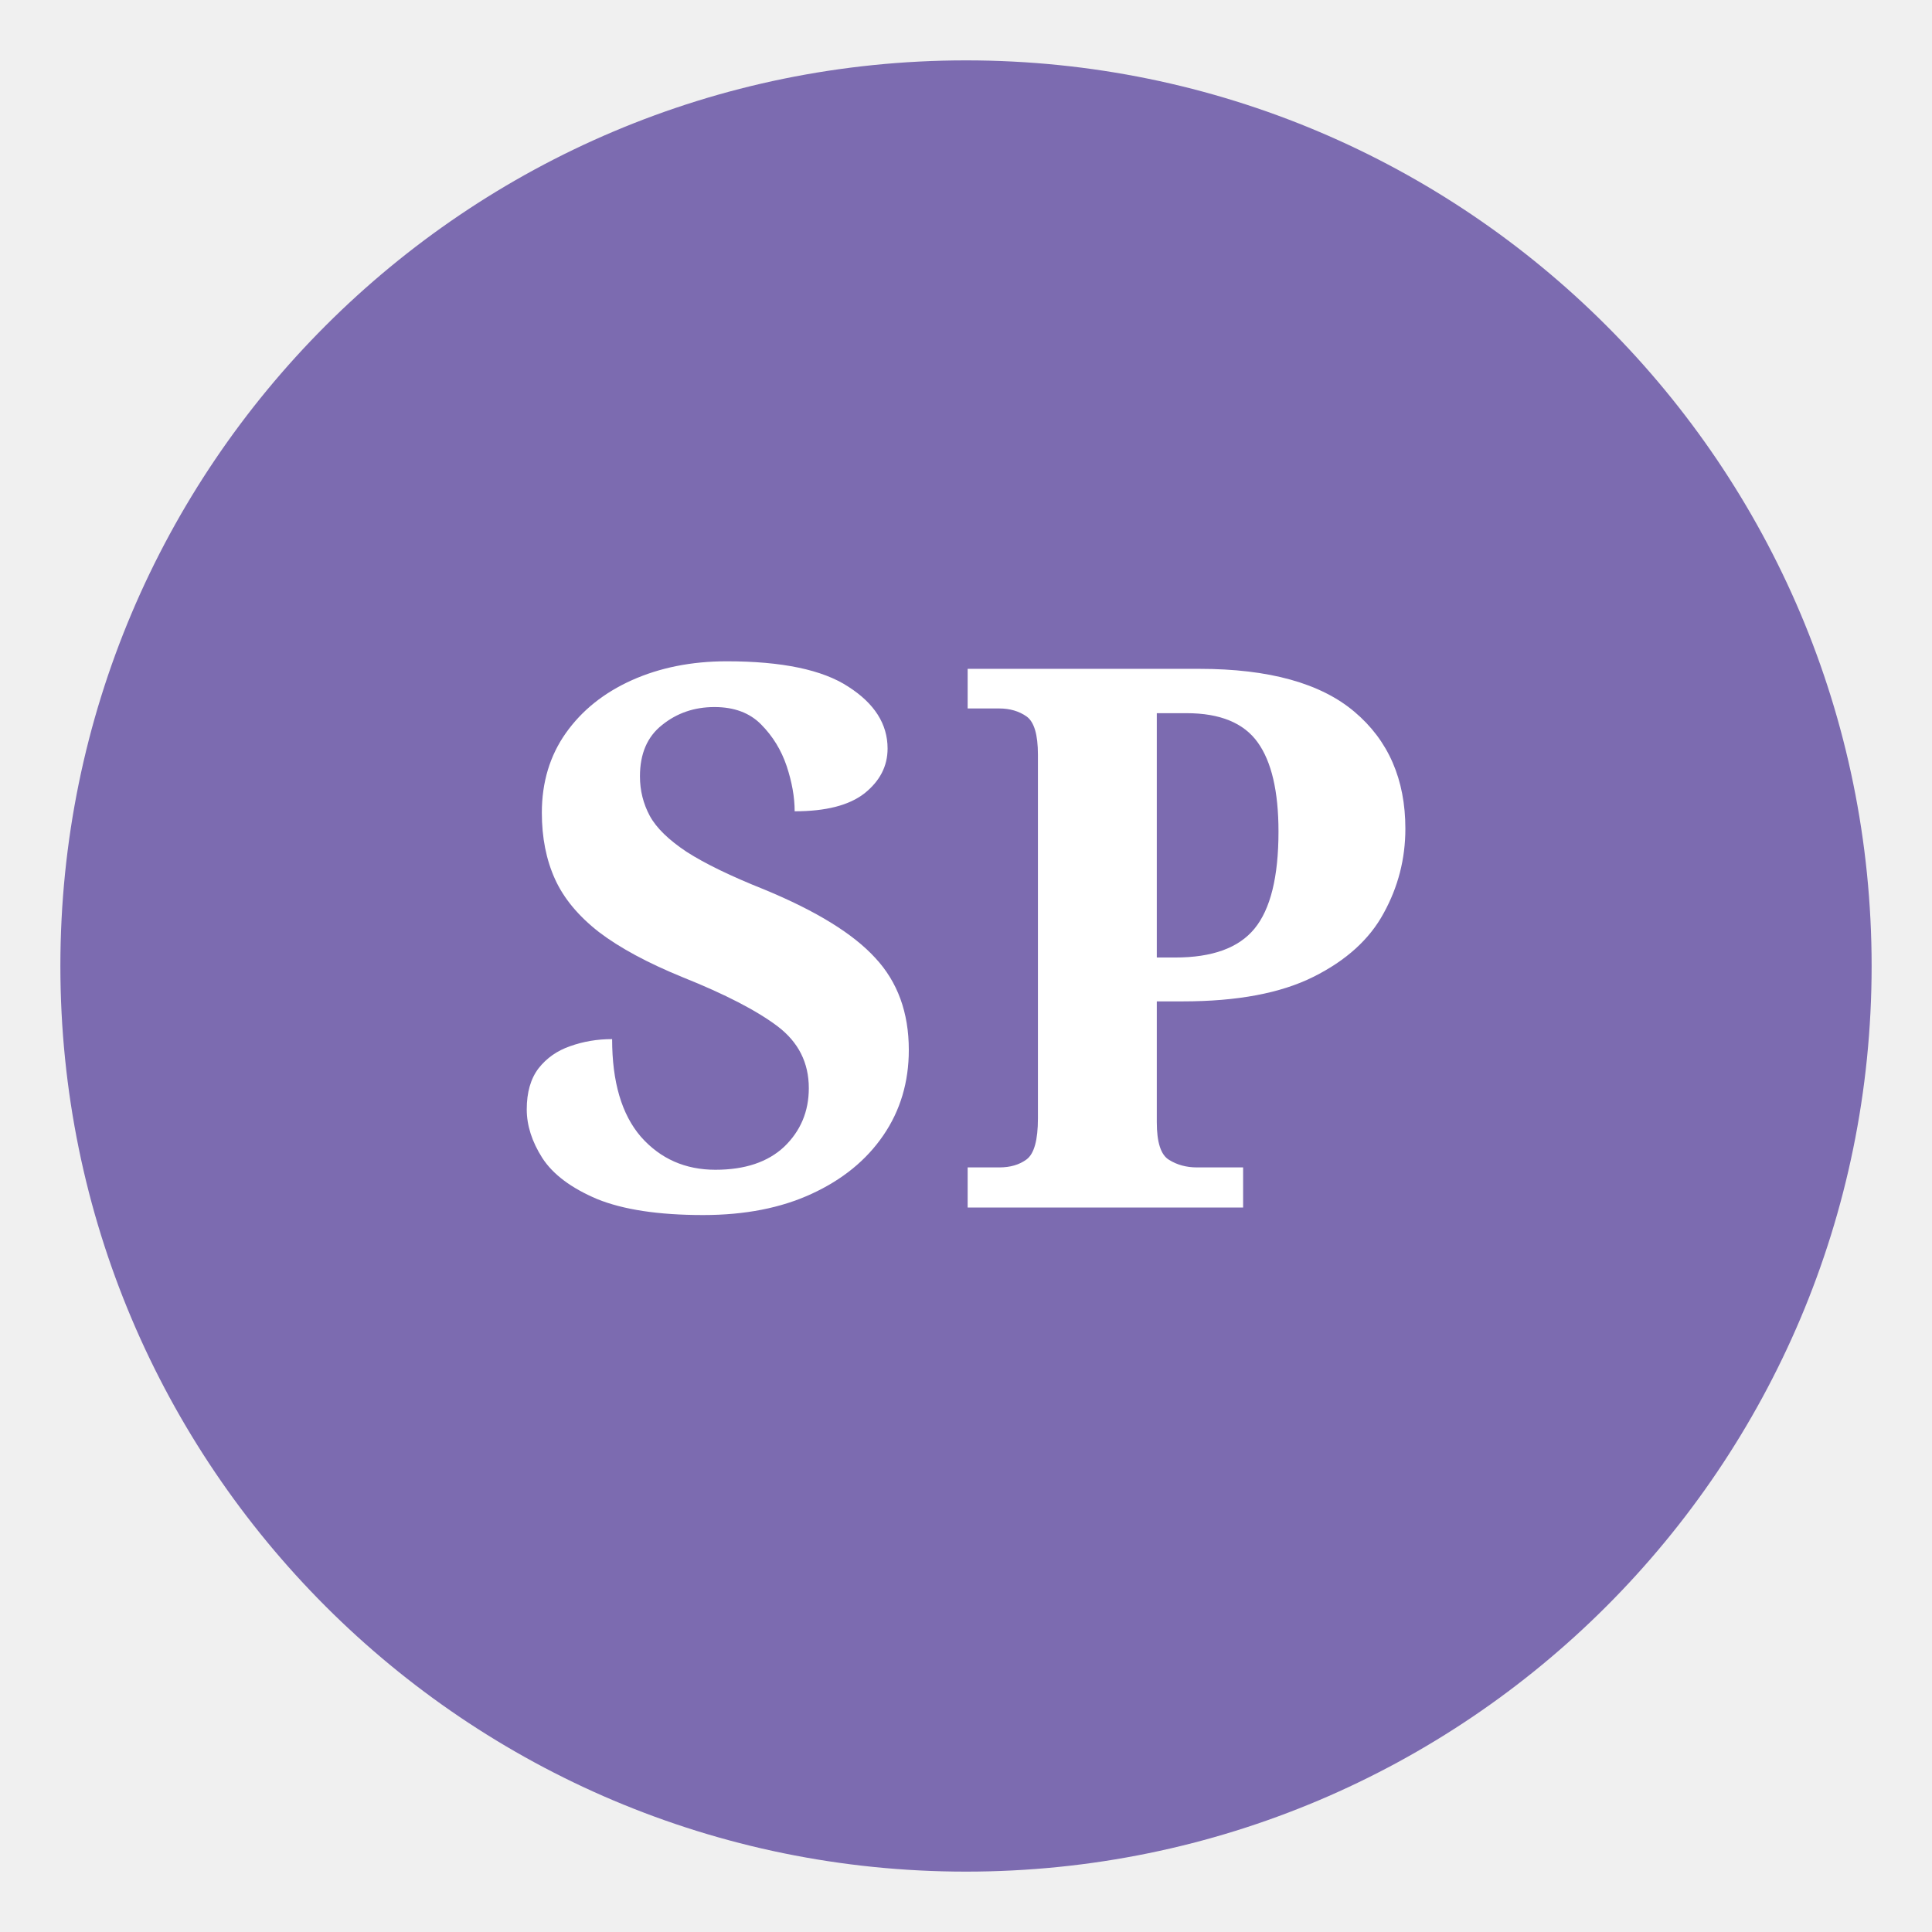
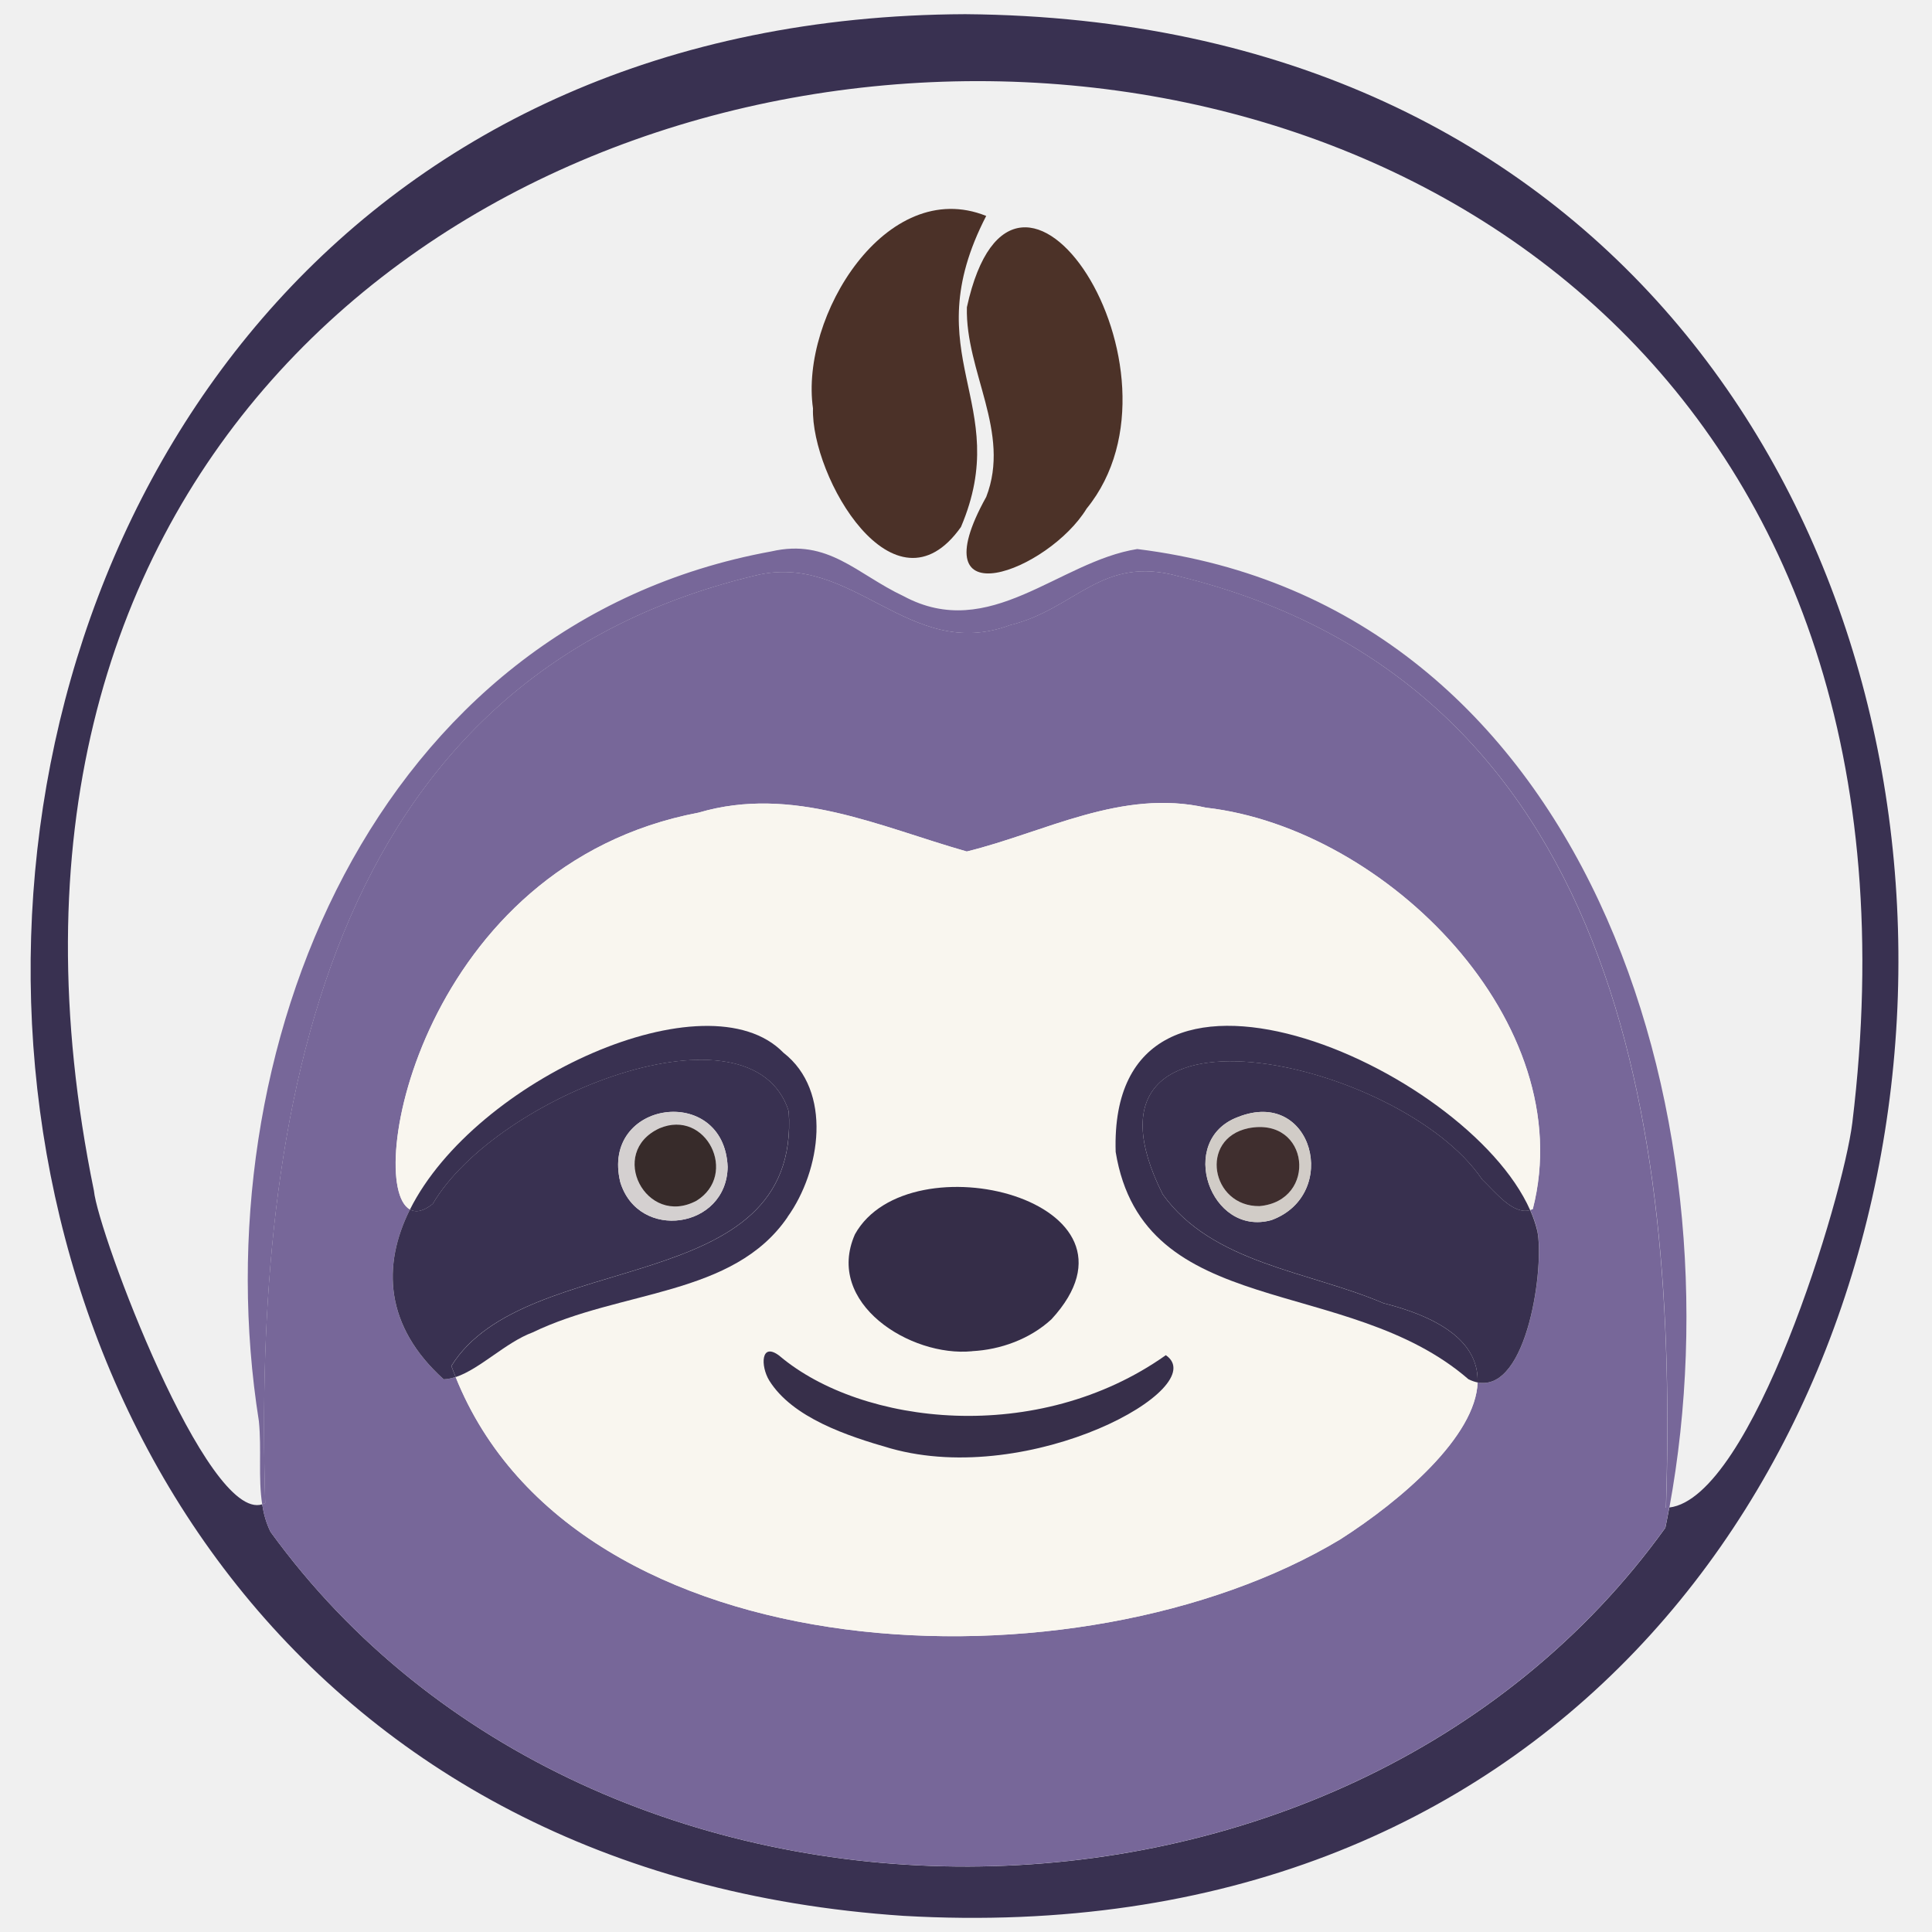
- <svg xmlns="http://www.w3.org/2000/svg" viewBox="0 0 64 64">
-   <circle cx="32" cy="32" r="30" fill="#7C6BB0" />
-   <text x="32" y="40" fill="#FFFFFF" font-family="Georgia, serif" font-size="25" font-weight="700" text-anchor="middle">SP</text>
+ <svg xmlns="http://www.w3.org/2000/svg" id="a" data-name="Layer 1" viewBox="0 0 283.46 283.46">
+   <defs>
+     <style>
+       .c {
+         fill: #372f4a;
+       }
+ 
+       .d {
+         fill: #3f2e2e;
+       }
+ 
+       .e {
+         fill: #4b3128;
+       }
+ 
+       .f {
+         fill: none;
+       }
+ 
+       .g {
+         fill: #d4d0d0;
+       }
+ 
+       .h {
+         fill: #38304f;
+       }
+ 
+       .i {
+         fill: #d1ccc7;
+       }
+ 
+       .j {
+         fill: #f9f6ef;
+       }
+ 
+       .k {
+         fill: #352d48;
+       }
+ 
+       .l {
+         fill: #393151;
+       }
+ 
+       .m {
+         fill: #372b2a;
+       }
+ 
+       .n {
+         fill: #776799;
+       }
+ 
+       .o {
+         fill: #4c3228;
+       }
+     </style>
+   </defs>
+   <path class="f" d="M13.77,174.7c.6,6.15,16.56,48.64,24.69,46.01-.61-3.86-.07-8.11-.49-12.22-8.61-54.23,16.91-116.95,75.2-127.59,8.37-1.93,12.5,3.31,19.38,6.56,12.65,6.82,22.76-5.09,34.32-6.91,65.86,8.16,88.68,82.75,78.04,140.63,12.16-1.47,25.49-45.43,26.85-56.45C297.74-48.66-28.67-32.33,13.77,174.7ZM119.29,59.9c-1.93-13.49,10.77-34.11,25.41-28.23-10.62,20.58,4.07,27.35-3.7,45.63-9.78,13.81-22.02-7.34-21.71-17.41ZM159.43,74.62c-5.61,9.18-24.85,16.5-14.73-1.72,3.67-9.49-3.08-18.39-2.84-27.82,6.98-31.9,34.13,9.2,17.57,29.54Z" />
+   <path class="l" d="M141.63,2.08c-177.49.72-184.99,267.26-9.08,279.01C320.71,291.9,330.42,3.6,141.63,2.08ZM244.92,221.18c-.18,1-.38,1.99-.58,2.98-47.42,65.95-156.94,66.38-204.64.6-.64-1.28-1.01-2.64-1.23-4.05-8.13,2.63-24.09-39.86-24.69-46.01C-28.67-32.33,297.74-48.66,271.77,164.73c-1.36,11.02-14.7,54.99-26.85,56.45Z" />
+   <path class="e" d="M144.69,31.68c-14.64-5.88-27.34,14.74-25.41,28.23-.31,10.07,11.93,31.22,21.71,17.41,7.77-18.28-6.92-25.05,3.7-45.63Z" />
+   <path class="o" d="M141.86,45.08c-.24,9.44,6.51,18.34,2.84,27.82-10.12,18.21,9.12,10.9,14.73,1.72,16.56-20.34-10.59-61.44-17.57-29.54Z" />
+   <path class="n" d="M166.88,80.55c-11.56,1.82-21.67,13.73-34.32,6.91-6.89-3.24-11.01-8.48-19.38-6.56-58.28,10.64-83.8,73.36-75.2,127.59.42,4.11-.12,8.36.49,12.22.15-.05.3-.11.45-.19-1.71-56.76,8.4-120.77,71.75-136.04,14.42-3.7,22.66,12.79,37.53,7.24,9.74-2.4,13.42-10.33,24.76-7.16,64.63,15.86,73.23,81.05,71.48,136.67.16,0,.33-.02.49-.04,10.65-57.88-12.18-132.46-78.04-140.63Z" />
+   <path class="n" d="M172.95,84.55c-11.34-3.17-15.02,4.76-24.76,7.16-14.86,5.55-23.1-10.94-37.53-7.24-63.35,15.27-73.46,79.28-71.75,136.04-.15.08-.3.14-.45.19.22,1.41.6,2.78,1.23,4.05,47.7,65.78,157.22,65.35,204.64-.6.2-.99.4-1.98.58-2.98-.16.02-.33.04-.49.04,1.75-55.62-6.85-120.81-71.48-136.67ZM225.55,180.56c1.09,4.99-1.38,23.75-8.75,22.26-.28,7.92-11.16,17.3-20.17,23.05-38.22,22.99-112.16,20.11-129.78-23.84-.59.19-1.17.32-1.75.34-8.67-7.8-9.06-16.71-4.95-24.92-6.82-3.77,1.89-50.54,42.35-58.22,13.8-4.06,26.58,2.08,39.35,5.7,11.43-2.8,22.72-9.26,35.15-6.42,26.51,3.07,54.9,31.63,47.9,58.88-.13.06-.26.1-.38.14.45,1.01.8,2.02,1.04,3.02Z" />
+   <path class="j" d="M176.99,118.51c-12.43-2.84-23.72,3.63-35.15,6.42-12.77-3.62-25.55-9.76-39.35-5.7-40.46,7.68-49.17,54.45-42.35,58.22,9.58-19.13,43.67-34.45,54.79-23.01,7.24,5.62,5.49,17.3.6,24.11-7.97,11.66-24.43,10.65-37.41,16.92-3.94,1.46-7.72,5.37-11.28,6.55,17.61,43.96,91.56,46.84,129.78,23.84,9.01-5.75,19.9-15.13,20.17-23.05-.43-.09-.88-.23-1.34-.47-17.84-15.48-47.69-8.44-51.76-33.35-1.12-35.52,51.41-12.72,60.81,8.53.13-.04.26-.08.38-.14,7-27.25-21.38-55.82-47.9-58.88ZM125.44,181.09c7.9-14.19,44.86-4.94,28.83,12.47-3.14,2.9-7.47,4.47-11.65,4.68-9.04.9-21.66-7.04-17.18-17.16ZM171.06,198.83c6.91,4.75-19.76,19.46-40.37,13.68-6.4-1.83-14.4-4.5-17.81-9.95-1.31-2.13-1.27-5.8,1.55-3.59,12.07,10.15,37.83,13.17,56.64-.14Z" />
+   <path class="k" d="M142.62,198.24c4.18-.21,8.51-1.78,11.65-4.68,16.02-17.41-20.93-26.66-28.83-12.47-4.48,10.12,8.14,18.05,17.18,17.16Z" />
+   <path class="c" d="M114.42,198.97c-2.82-2.2-2.86,1.46-1.55,3.59,3.41,5.45,11.41,8.12,17.81,9.95,20.61,5.78,47.28-8.93,40.37-13.68-18.81,13.32-44.57,10.3-56.64.14Z" />
+   <path class="h" d="M217.46,173.05c-11.94-17.76-62.42-28.83-46.87,2.17,7.31,10.19,21.4,11.26,32.4,15.98,10.28,2.6,13.96,6.85,13.8,11.62,7.38,1.49,9.84-17.27,8.75-22.26-.24-1-.59-2.01-1.04-3.02-2.49.76-5.13-2.68-7.04-4.49ZM186.55,179.01c-8.99,2.52-13.93-11.74-4.94-15.11,10.99-4.39,15.09,11.37,4.94,15.11Z" />
+   <path class="h" d="M163.69,169.01c4.07,24.9,33.92,17.87,51.76,33.35.47.23.91.38,1.34.47.17-4.77-3.52-9.02-13.8-11.62-11-4.71-25.1-5.79-32.4-15.98-15.55-31,34.93-19.93,46.87-2.17,1.91,1.81,4.55,5.24,7.04,4.49-9.4-21.25-61.93-44.05-60.81-8.53Z" />
+   <path class="i" d="M181.61,163.9c-8.99,3.37-4.05,17.62,4.94,15.11,10.15-3.73,6.05-19.5-4.94-15.11ZM184.78,176.96c-7.09.08-8.89-9.9-1.62-11.43,9.02-1.77,10.24,10.67,1.62,11.43Z" />
+   <path class="d" d="M183.16,165.53c-7.28,1.53-5.47,11.51,1.62,11.43,8.62-.76,7.4-13.2-1.62-11.43Z" />
+   <path class="l" d="M115.73,163.06c-5.39-16.93-42.87-2.4-52.23,13.56-1.35,1.1-2.48,1.32-3.35.83-4.11,8.21-3.71,17.12,4.95,24.92.58-.02,1.16-.15,1.75-.34-.21-.53-.43-1.07-.63-1.62,10.91-17.58,51.29-9.6,49.5-37.35ZM106.76,171.2c-.14,9.1-13.08,10.97-15.75,2.25-2.94-12.04,15.23-14.52,15.75-2.25Z" />
+   <path class="l" d="M115.54,178.56c4.89-6.81,6.64-18.49-.6-24.11-11.12-11.44-45.21,3.88-54.79,23.01.87.48,2,.27,3.35-.83,9.36-15.95,46.84-30.49,52.23-13.56,1.78,27.75-38.59,19.77-49.5,37.35.2.55.41,1.08.63,1.62,3.56-1.18,7.34-5.09,11.28-6.55,12.98-6.27,29.44-5.26,37.41-16.92Z" />
+   <path class="g" d="M106.76,171.2c-.51-12.26-18.69-9.79-15.75,2.25,2.67,8.71,15.61,6.85,15.75-2.25ZM96.76,165.54c6.86-2.91,11.63,6.79,5.43,10.63-7.4,3.95-13.12-7.09-5.43-10.63Z" />
+   <path class="m" d="M102.19,176.17c6.2-3.84,1.43-13.54-5.43-10.63-7.69,3.54-1.97,14.58,5.43,10.63Z" />
</svg>
